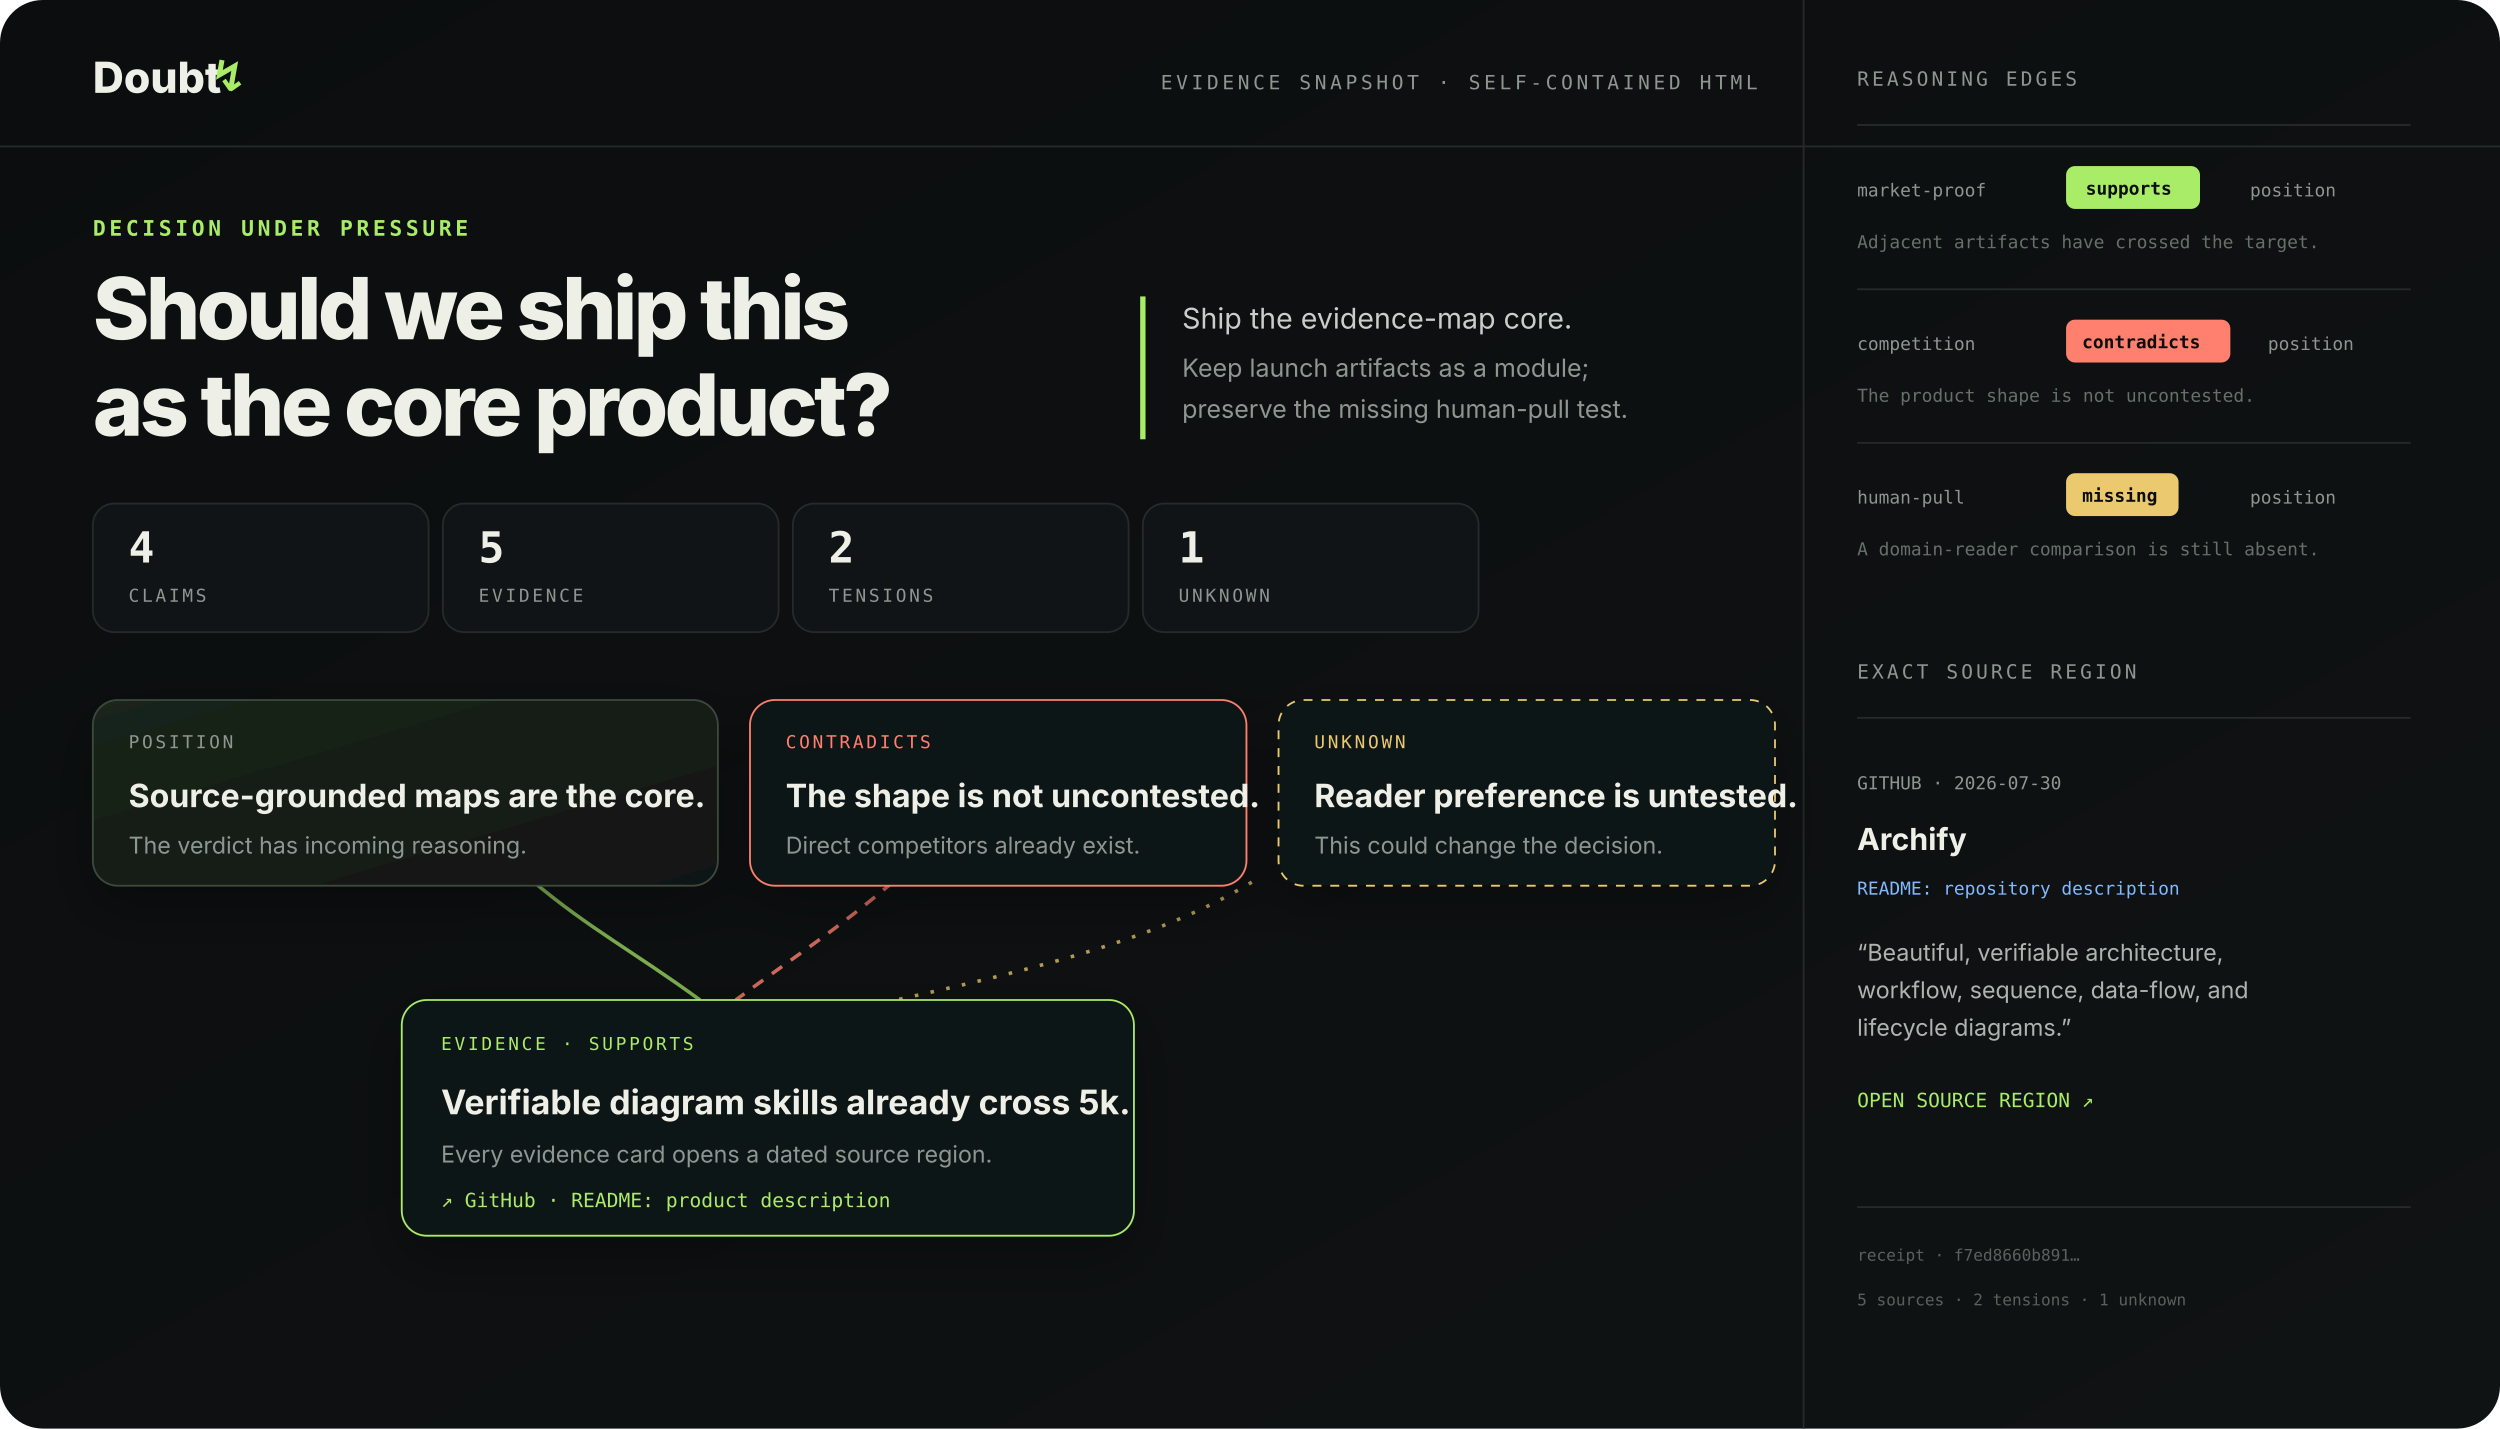
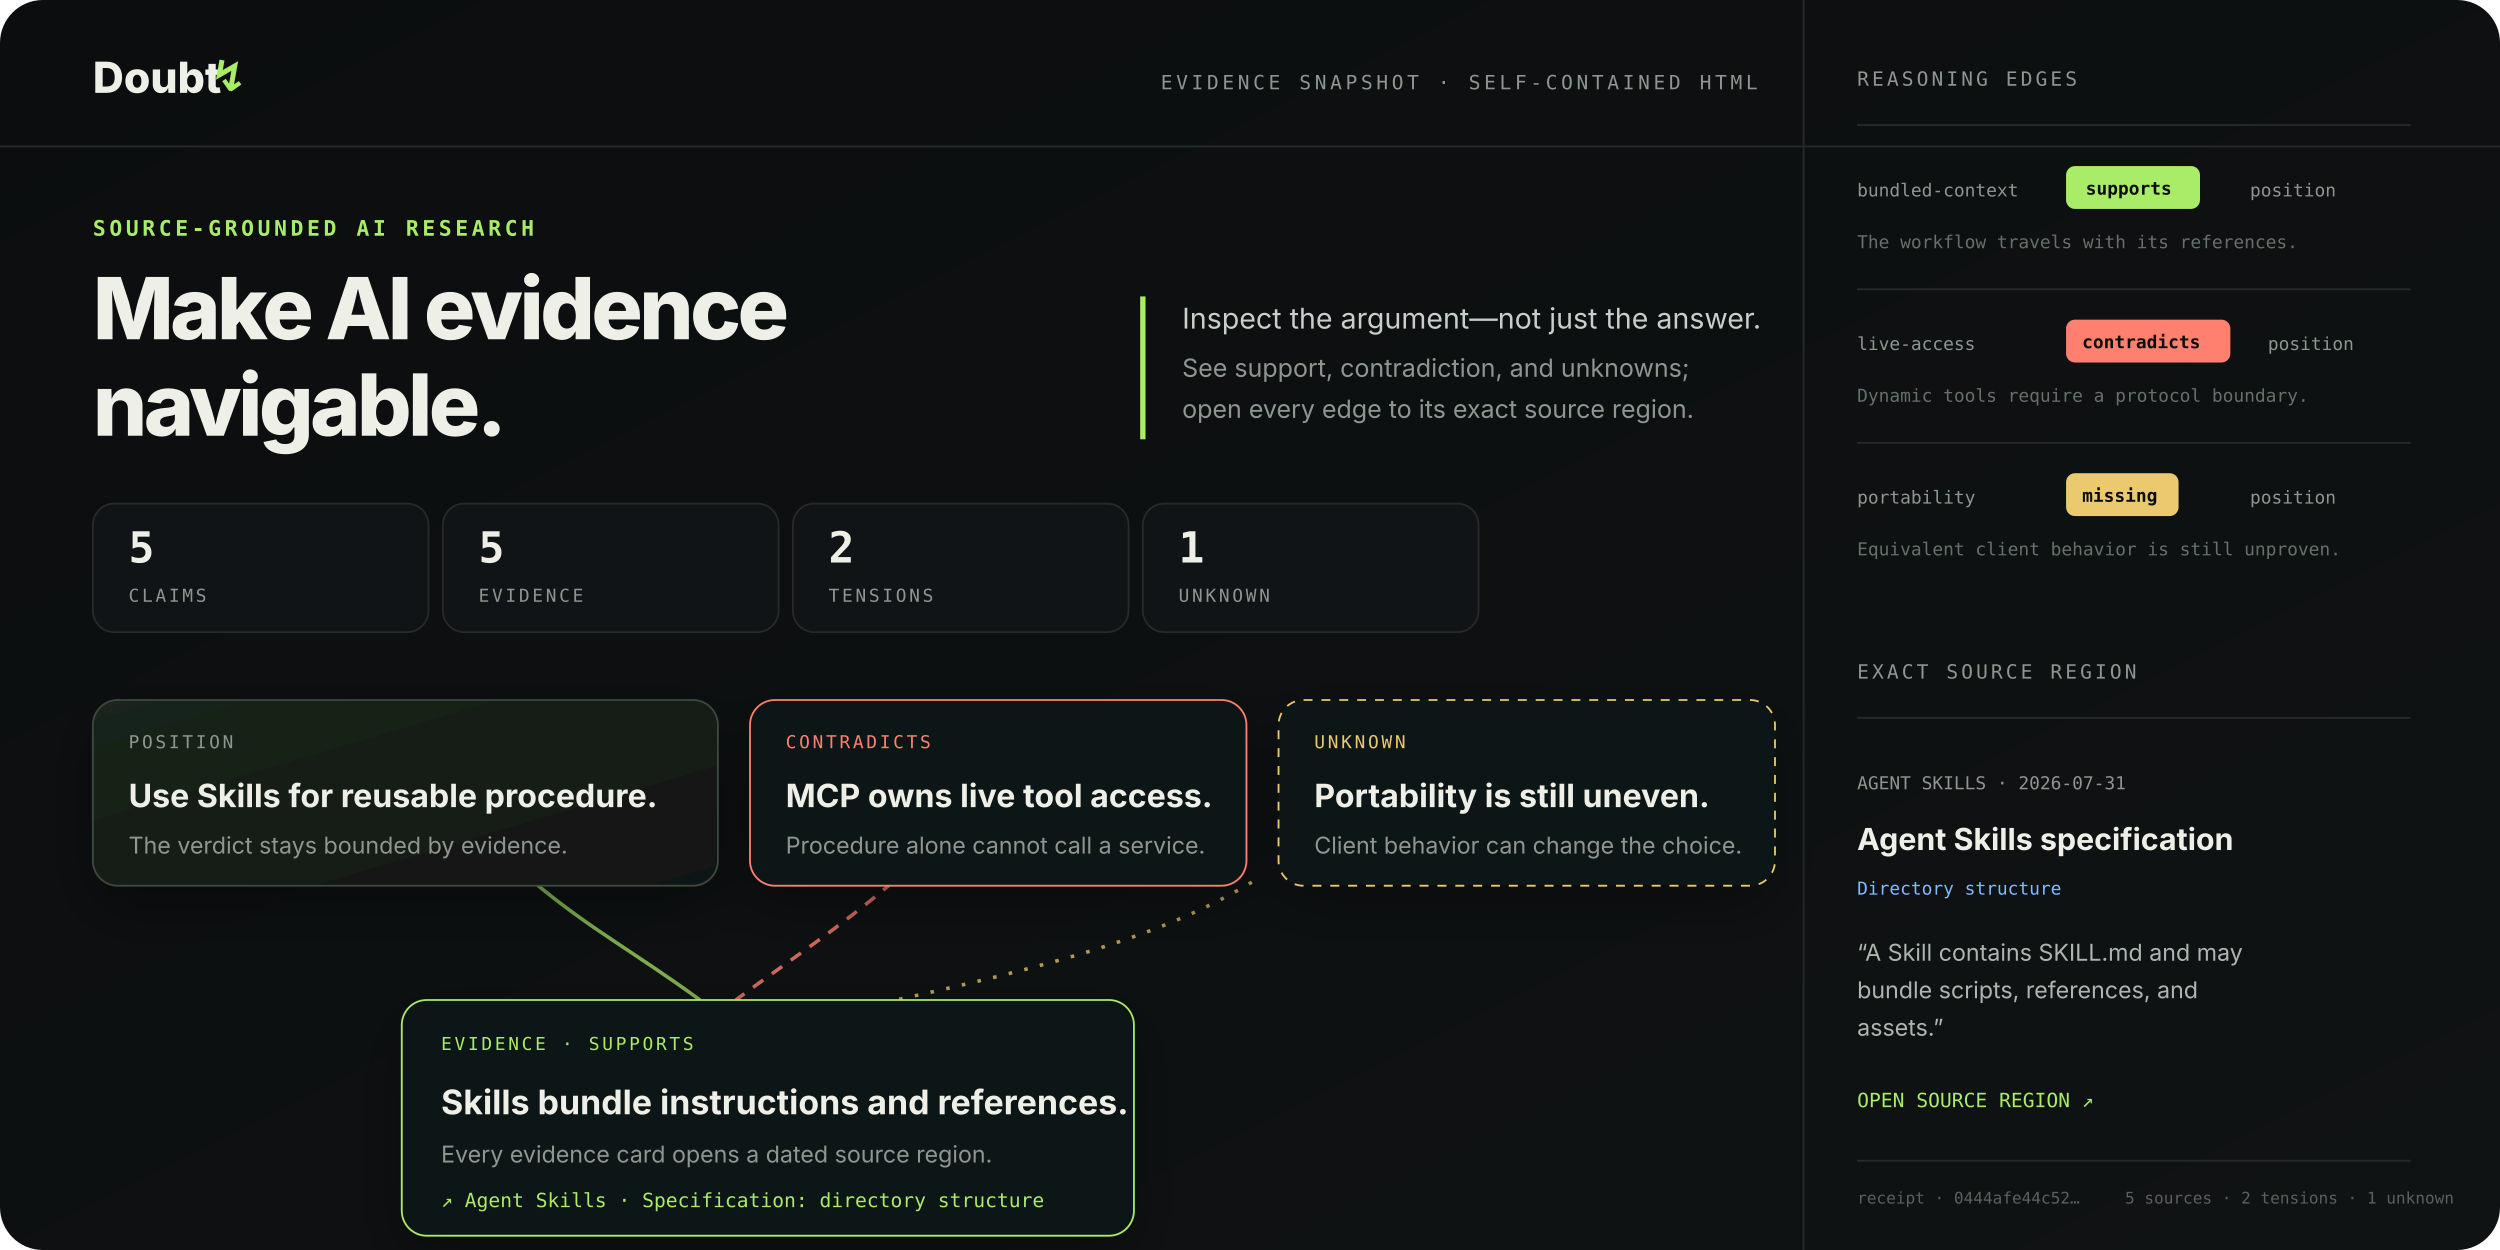
- <svg xmlns="http://www.w3.org/2000/svg" width="1400" height="800" viewBox="0 0 1400 800" role="img" aria-labelledby="title desc">
+ <svg xmlns="http://www.w3.org/2000/svg" width="1280" height="640" viewBox="0 0 1400 700" role="img" aria-labelledby="title desc">
  <defs>
    <linearGradient id="bg" x1="0" y1="0" x2="1" y2="1">
      <stop offset="0" stop-color="#0b0d0e" />
      <stop offset="1" stop-color="#101314" />
    </linearGradient>
    <linearGradient id="position" x1="0" y1="0" x2="1" y2="1">
      <stop offset="0" stop-color="#1a251a" />
      <stop offset="1" stop-color="#111416" />
    </linearGradient>
    <filter id="shadow" x="-20%" y="-20%" width="140%" height="150%">
      <feDropShadow dx="0" dy="12" stdDeviation="16" flood-color="#000" flood-opacity=".32" />
    </filter>
  </defs>
-   <rect width="1400" height="800" rx="24" fill="url(#bg)" />
-   <path d="M0 82H1400M1010 0V800" stroke="#252b28" />
+   <rect width="1400" height="700" rx="24" fill="url(#bg)" />
+   <path d="M0 82H1400M1010 0V700" stroke="#252b28" />
  <text x="52" y="52" fill="#eef0e7" font-family="Inter,Arial,sans-serif" font-size="24" font-weight="800">Doubt</text>
  <text x="118" y="51" fill="#a8ec67" font-family="Arial,sans-serif" font-size="24" font-weight="800">↯</text>
  <text x="650" y="50" fill="#8e9690" font-family="ui-monospace,monospace" font-size="11" letter-spacing="2">EVIDENCE SNAPSHOT · SELF-CONTAINED HTML</text>
-   <text x="52" y="132" fill="#a8ec67" font-family="ui-monospace,monospace" font-size="12" font-weight="700" letter-spacing="2">DECISION UNDER PRESSURE</text>
-   <text x="52" y="190" fill="#eef0e7" font-family="Inter,Arial,sans-serif" font-size="48" font-weight="800" letter-spacing="-2">Should we ship this</text>
-   <text x="52" y="244" fill="#eef0e7" font-family="Inter,Arial,sans-serif" font-size="48" font-weight="800" letter-spacing="-2">as the core product?</text>
+   <text x="52" y="132" fill="#a8ec67" font-family="ui-monospace,monospace" font-size="12" font-weight="700" letter-spacing="2">SOURCE-GROUNDED AI RESEARCH</text>
+   <text x="52" y="190" fill="#eef0e7" font-family="Inter,Arial,sans-serif" font-size="48" font-weight="800" letter-spacing="-2">Make AI evidence</text>
+   <text x="52" y="244" fill="#eef0e7" font-family="Inter,Arial,sans-serif" font-size="48" font-weight="800" letter-spacing="-2">navigable.</text>
  <path d="M640 166V246" stroke="#a8ec67" stroke-width="3" />
-   <text x="662" y="184" fill="#c8cec9" font-family="Inter,Arial,sans-serif" font-size="16">Ship the evidence-map core.</text>
-   <text x="662" y="211" fill="#8e9690" font-family="Inter,Arial,sans-serif" font-size="14">Keep launch artifacts as a module;</text>
-   <text x="662" y="234" fill="#8e9690" font-family="Inter,Arial,sans-serif" font-size="14">preserve the missing human-pull test.</text>
+   <text x="662" y="184" fill="#c8cec9" font-family="Inter,Arial,sans-serif" font-size="16">Inspect the argument—not just the answer.</text>
+   <text x="662" y="211" fill="#8e9690" font-family="Inter,Arial,sans-serif" font-size="14">See support, contradiction, and unknowns;</text>
+   <text x="662" y="234" fill="#8e9690" font-family="Inter,Arial,sans-serif" font-size="14">open every edge to its exact source region.</text>
  <g font-family="ui-monospace,monospace">
    <rect x="52" y="282" width="188" height="72" rx="12" fill="#111416" stroke="#252b28" />
-     <text x="72" y="315" fill="#eef0e7" font-size="24" font-weight="700">4</text>
+     <text x="72" y="315" fill="#eef0e7" font-size="24" font-weight="700">5</text>
    <text x="72" y="337" fill="#8e9690" font-size="10" letter-spacing="1.5">CLAIMS</text>
    <rect x="248" y="282" width="188" height="72" rx="12" fill="#111416" stroke="#252b28" />
    <text x="268" y="315" fill="#eef0e7" font-size="24" font-weight="700">5</text>
    <text x="268" y="337" fill="#8e9690" font-size="10" letter-spacing="1.5">EVIDENCE</text>
    <rect x="444" y="282" width="188" height="72" rx="12" fill="#111416" stroke="#252b28" />
    <text x="464" y="315" fill="#eef0e7" font-size="24" font-weight="700">2</text>
    <text x="464" y="337" fill="#8e9690" font-size="10" letter-spacing="1.5">TENSIONS</text>
    <rect x="640" y="282" width="188" height="72" rx="12" fill="#111416" stroke="#252b28" />
    <text x="660" y="315" fill="#eef0e7" font-size="24" font-weight="700">1</text>
    <text x="660" y="337" fill="#8e9690" font-size="10" letter-spacing="1.5">UNKNOWN</text>
  </g>
  <path d="M299 494C330 520 355 533 392 560" fill="none" stroke="#a8ec67" stroke-width="2" opacity=".72" />
  <path d="M500 494C468 521 446 535 412 560" fill="none" stroke="#ff806e" stroke-width="2" stroke-dasharray="7 6" opacity=".8" />
  <path d="M701 494C640 531 559 548 432 575" fill="none" stroke="#eac96f" stroke-width="2" stroke-dasharray="2 7" opacity=".76" />
  <g filter="url(#shadow)" font-family="Inter,Arial,sans-serif">
    <rect x="52" y="392" width="350" height="104" rx="14" fill="url(#position)" stroke="#3d493d" />
    <text x="72" y="419" fill="#8e9690" font-family="ui-monospace,monospace" font-size="10" letter-spacing="1.5">POSITION</text>
-     <text x="72" y="452" fill="#eef0e7" font-size="18" font-weight="700">Source-grounded maps are the core.</text>
-     <text x="72" y="478" fill="#8e9690" font-size="13">The verdict has incoming reasoning.</text>
+     <text x="72" y="452" fill="#eef0e7" font-size="18" font-weight="700">Use Skills for reusable procedure.</text>
+     <text x="72" y="478" fill="#8e9690" font-size="13">The verdict stays bounded by evidence.</text>
    <rect x="420" y="392" width="278" height="104" rx="14" fill="#111416" stroke="#ff806e" />
    <text x="440" y="419" fill="#ff806e" font-family="ui-monospace,monospace" font-size="10" letter-spacing="1.5">CONTRADICTS</text>
-     <text x="440" y="452" fill="#eef0e7" font-size="18" font-weight="700">The shape is not uncontested.</text>
-     <text x="440" y="478" fill="#8e9690" font-size="13">Direct competitors already exist.</text>
+     <text x="440" y="452" fill="#eef0e7" font-size="18" font-weight="700">MCP owns live tool access.</text>
+     <text x="440" y="478" fill="#8e9690" font-size="13">Procedure alone cannot call a service.</text>
    <rect x="716" y="392" width="278" height="104" rx="14" fill="#111416" stroke="#eac96f" stroke-dasharray="5 5" />
    <text x="736" y="419" fill="#eac96f" font-family="ui-monospace,monospace" font-size="10" letter-spacing="1.5">UNKNOWN</text>
-     <text x="736" y="452" fill="#eef0e7" font-size="18" font-weight="700">Reader preference is untested.</text>
-     <text x="736" y="478" fill="#8e9690" font-size="13">This could change the decision.</text>
+     <text x="736" y="452" fill="#eef0e7" font-size="18" font-weight="700">Portability is still uneven.</text>
+     <text x="736" y="478" fill="#8e9690" font-size="13">Client behavior can change the choice.</text>
    <rect x="225" y="560" width="410" height="132" rx="14" fill="#111416" stroke="#a8ec67" />
    <text x="247" y="588" fill="#a8ec67" font-family="ui-monospace,monospace" font-size="10" letter-spacing="1.5">EVIDENCE · SUPPORTS</text>
-     <text x="247" y="624" fill="#eef0e7" font-size="19" font-weight="700">Verifiable diagram skills already cross 5k.</text>
+     <text x="247" y="624" fill="#eef0e7" font-size="19" font-weight="700">Skills bundle instructions and references.</text>
    <text x="247" y="651" fill="#8e9690" font-size="13">Every evidence card opens a dated source region.</text>
-     <text x="247" y="676" fill="#a8ec67" font-family="ui-monospace,monospace" font-size="11">↗ GitHub · README: product description</text>
+     <text x="247" y="676" fill="#a8ec67" font-family="ui-monospace,monospace" font-size="11">↗ Agent Skills · Specification: directory structure</text>
  </g>
  <g font-family="ui-monospace,monospace">
    <text x="1040" y="48" fill="#8e9690" font-size="11" letter-spacing="1.7">REASONING EDGES</text>
    <path d="M1040 70H1350" stroke="#252b28" />
-     <text x="1040" y="110" fill="#8e9690" font-size="10">market-proof</text>
+     <text x="1040" y="110" fill="#8e9690" font-size="10">bundled-context</text>
    <rect x="1157" y="93" width="75" height="24" rx="5" fill="#a8ec67" />
    <text x="1168" y="109" fill="#0b0d0e" font-size="10" font-weight="700">supports</text>
    <text x="1260" y="110" fill="#8e9690" font-size="10">position</text>
-     <text x="1040" y="139" fill="#667069" font-size="10">Adjacent artifacts have crossed the target.</text>
+     <text x="1040" y="139" fill="#667069" font-size="10">The workflow travels with its references.</text>
    <path d="M1040 162H1350" stroke="#252b28" />
-     <text x="1040" y="196" fill="#8e9690" font-size="10">competition</text>
+     <text x="1040" y="196" fill="#8e9690" font-size="10">live-access</text>
    <rect x="1157" y="179" width="92" height="24" rx="5" fill="#ff806e" />
    <text x="1166" y="195" fill="#0b0d0e" font-size="10" font-weight="700">contradicts</text>
    <text x="1270" y="196" fill="#8e9690" font-size="10">position</text>
-     <text x="1040" y="225" fill="#667069" font-size="10">The product shape is not uncontested.</text>
+     <text x="1040" y="225" fill="#667069" font-size="10">Dynamic tools require a protocol boundary.</text>
    <path d="M1040 248H1350" stroke="#252b28" />
-     <text x="1040" y="282" fill="#8e9690" font-size="10">human-pull</text>
+     <text x="1040" y="282" fill="#8e9690" font-size="10">portability</text>
    <rect x="1157" y="265" width="63" height="24" rx="5" fill="#eac96f" />
    <text x="1166" y="281" fill="#0b0d0e" font-size="10" font-weight="700">missing</text>
    <text x="1260" y="282" fill="#8e9690" font-size="10">position</text>
-     <text x="1040" y="311" fill="#667069" font-size="10">A domain-reader comparison is still absent.</text>
+     <text x="1040" y="311" fill="#667069" font-size="10">Equivalent client behavior is still unproven.</text>
    <text x="1040" y="380" fill="#8e9690" font-size="11" letter-spacing="1.7">EXACT SOURCE REGION</text>
    <path d="M1040 402H1350" stroke="#252b28" />
-     <text x="1040" y="442" fill="#8e9690" font-size="10">GITHUB · 2026-07-30</text>
-     <text x="1040" y="476" fill="#eef0e7" font-family="Inter,Arial,sans-serif" font-size="17" font-weight="700">Archify</text>
-     <text x="1040" y="501" fill="#83b9ff" font-size="10">README: repository description</text>
-     <text x="1040" y="538" fill="#aeb5b0" font-family="Inter,Arial,sans-serif" font-size="13">“Beautiful, verifiable architecture,</text>
-     <text x="1040" y="559" fill="#aeb5b0" font-family="Inter,Arial,sans-serif" font-size="13">workflow, sequence, data-flow, and</text>
-     <text x="1040" y="580" fill="#aeb5b0" font-family="Inter,Arial,sans-serif" font-size="13">lifecycle diagrams.”</text>
+     <text x="1040" y="442" fill="#8e9690" font-size="10">AGENT SKILLS · 2026-07-31</text>
+     <text x="1040" y="476" fill="#eef0e7" font-family="Inter,Arial,sans-serif" font-size="17" font-weight="700">Agent Skills specification</text>
+     <text x="1040" y="501" fill="#83b9ff" font-size="10">Directory structure</text>
+     <text x="1040" y="538" fill="#aeb5b0" font-family="Inter,Arial,sans-serif" font-size="13">“A Skill contains SKILL.md and may</text>
+     <text x="1040" y="559" fill="#aeb5b0" font-family="Inter,Arial,sans-serif" font-size="13">bundle scripts, references, and</text>
+     <text x="1040" y="580" fill="#aeb5b0" font-family="Inter,Arial,sans-serif" font-size="13">assets.”</text>
    <text x="1040" y="620" fill="#a8ec67" font-size="11">OPEN SOURCE REGION ↗</text>
-     <path d="M1040 676H1350" stroke="#252b28" />
-     <text x="1040" y="706" fill="#59615c" font-size="9">receipt · f7ed8660b891…</text>
-     <text x="1040" y="731" fill="#59615c" font-size="9">5 sources · 2 tensions · 1 unknown</text>
+     <path d="M1040 650H1350" stroke="#252b28" />
+     <text x="1040" y="674" fill="#59615c" font-size="9">receipt · 0444afe44c52…</text>
+     <text x="1190" y="674" fill="#59615c" font-size="9">5 sources · 2 tensions · 1 unknown</text>
  </g>
</svg>
